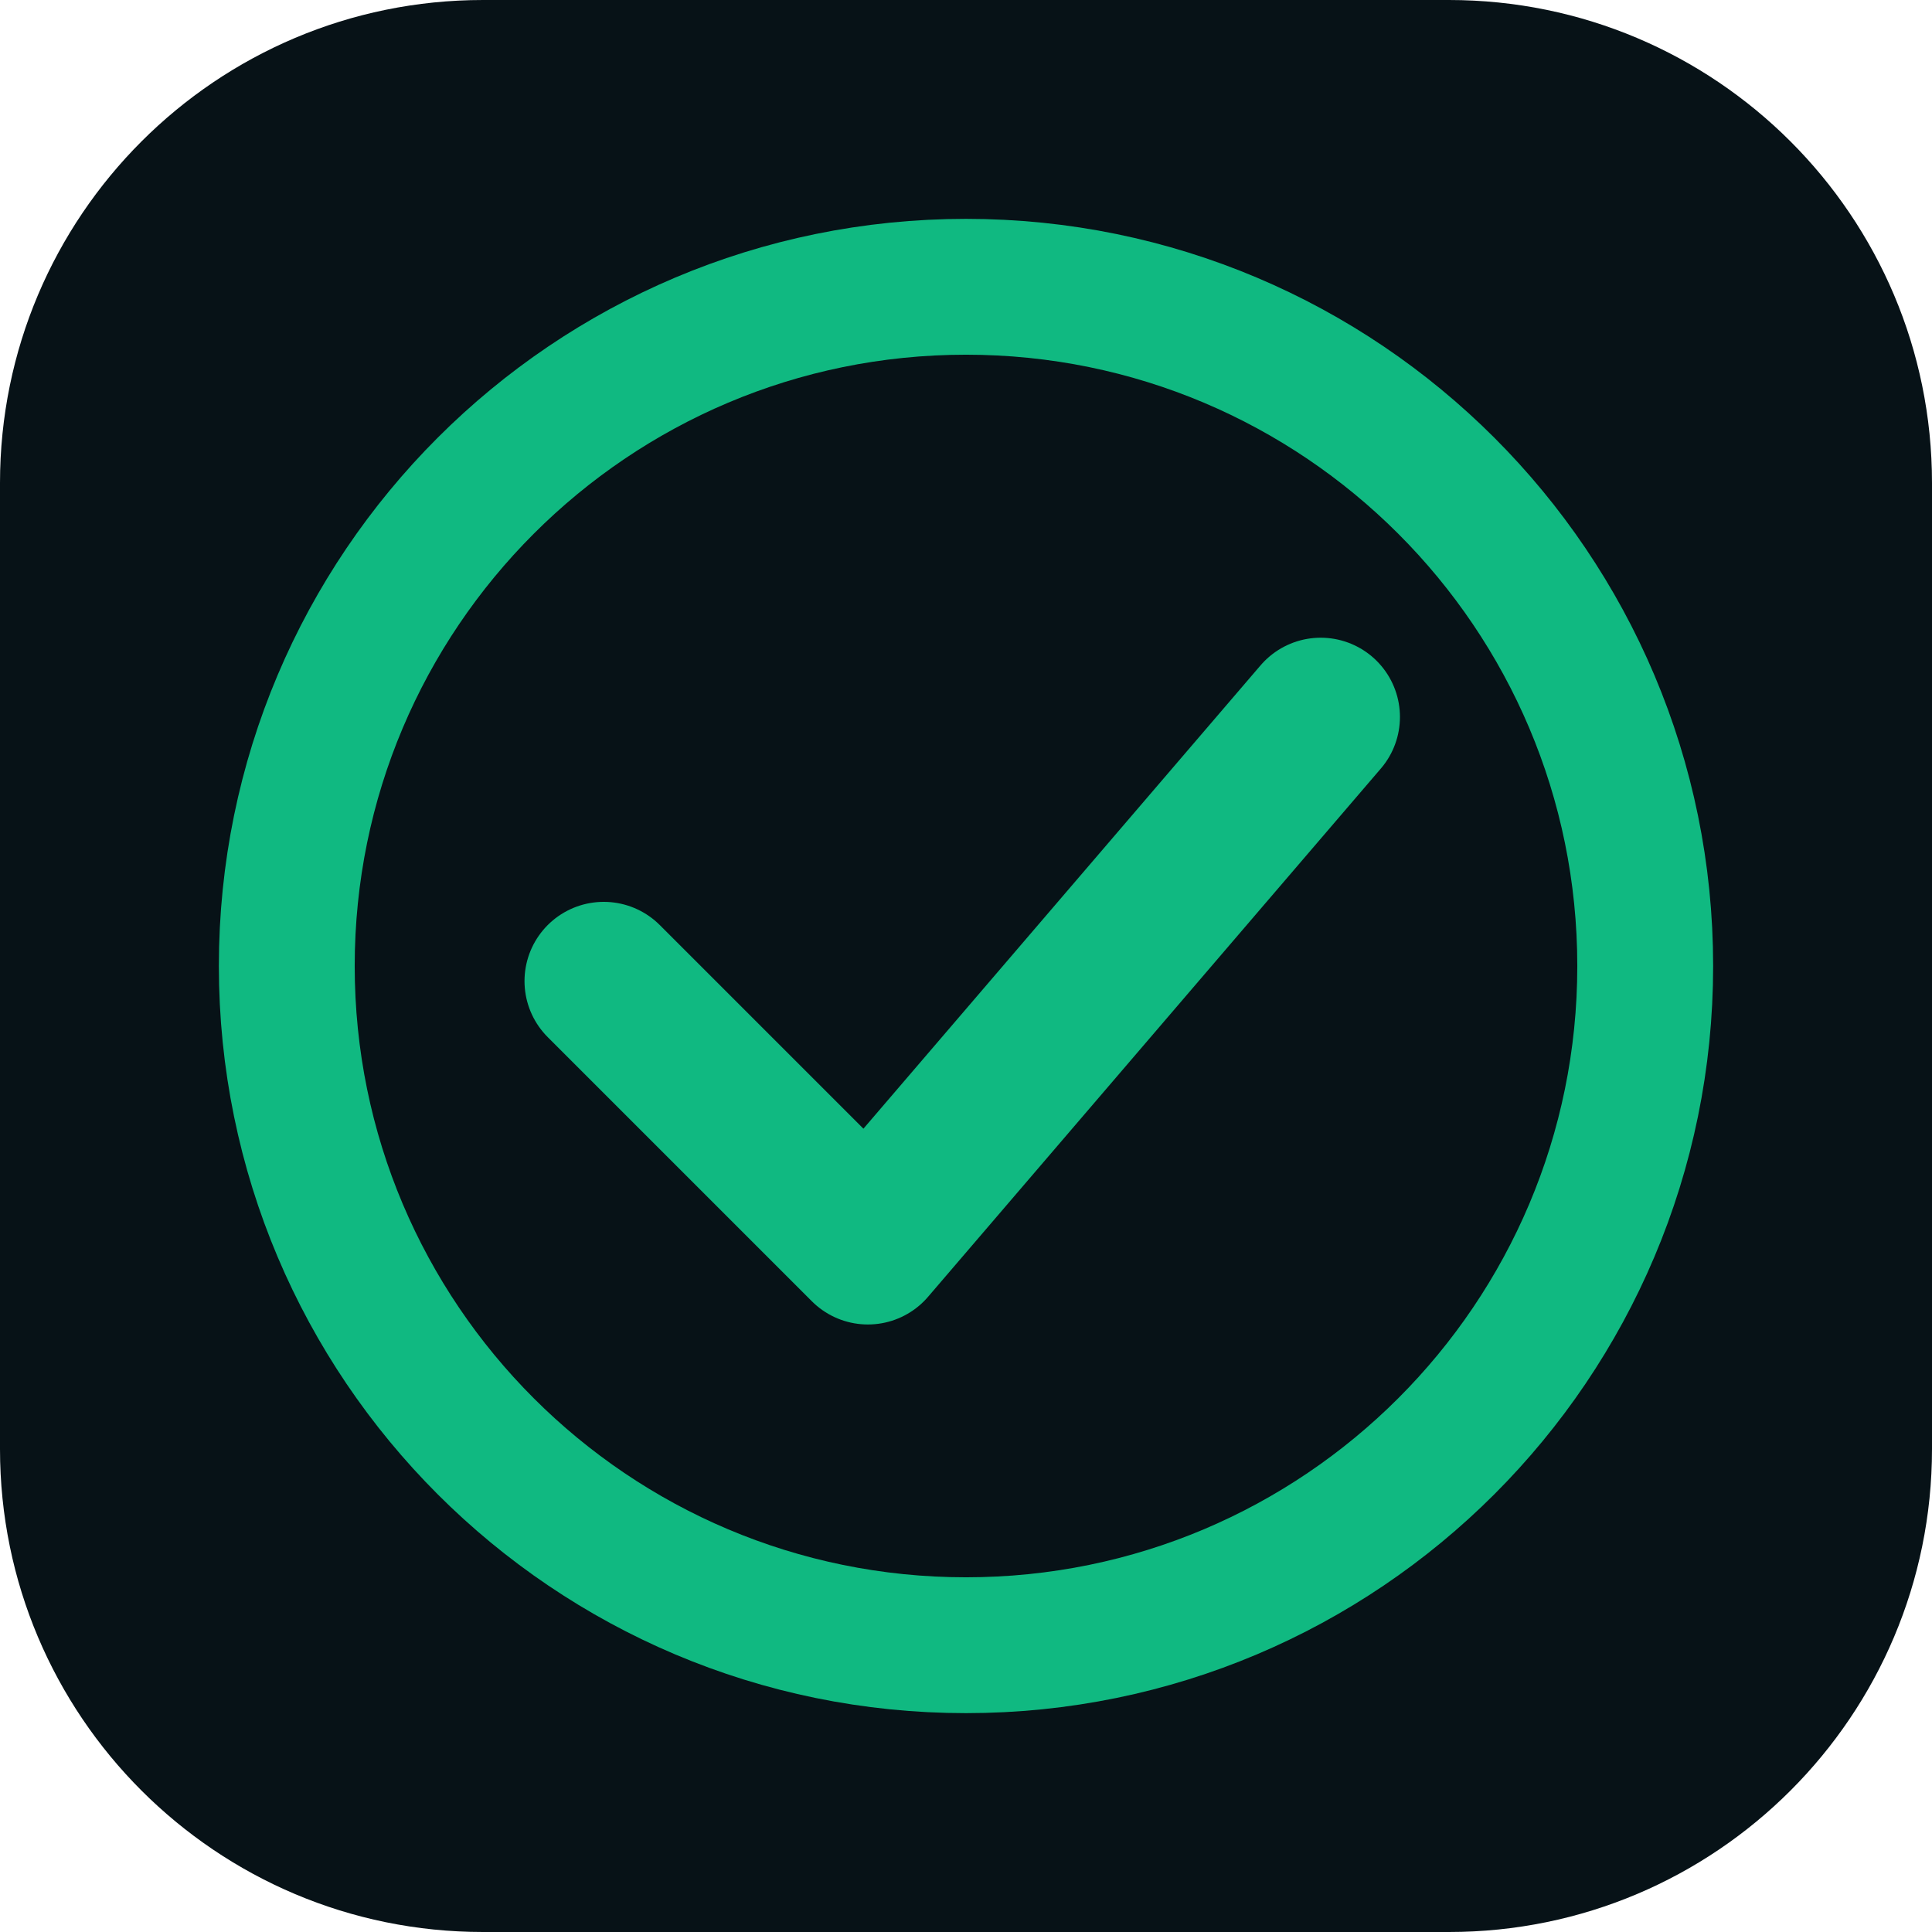
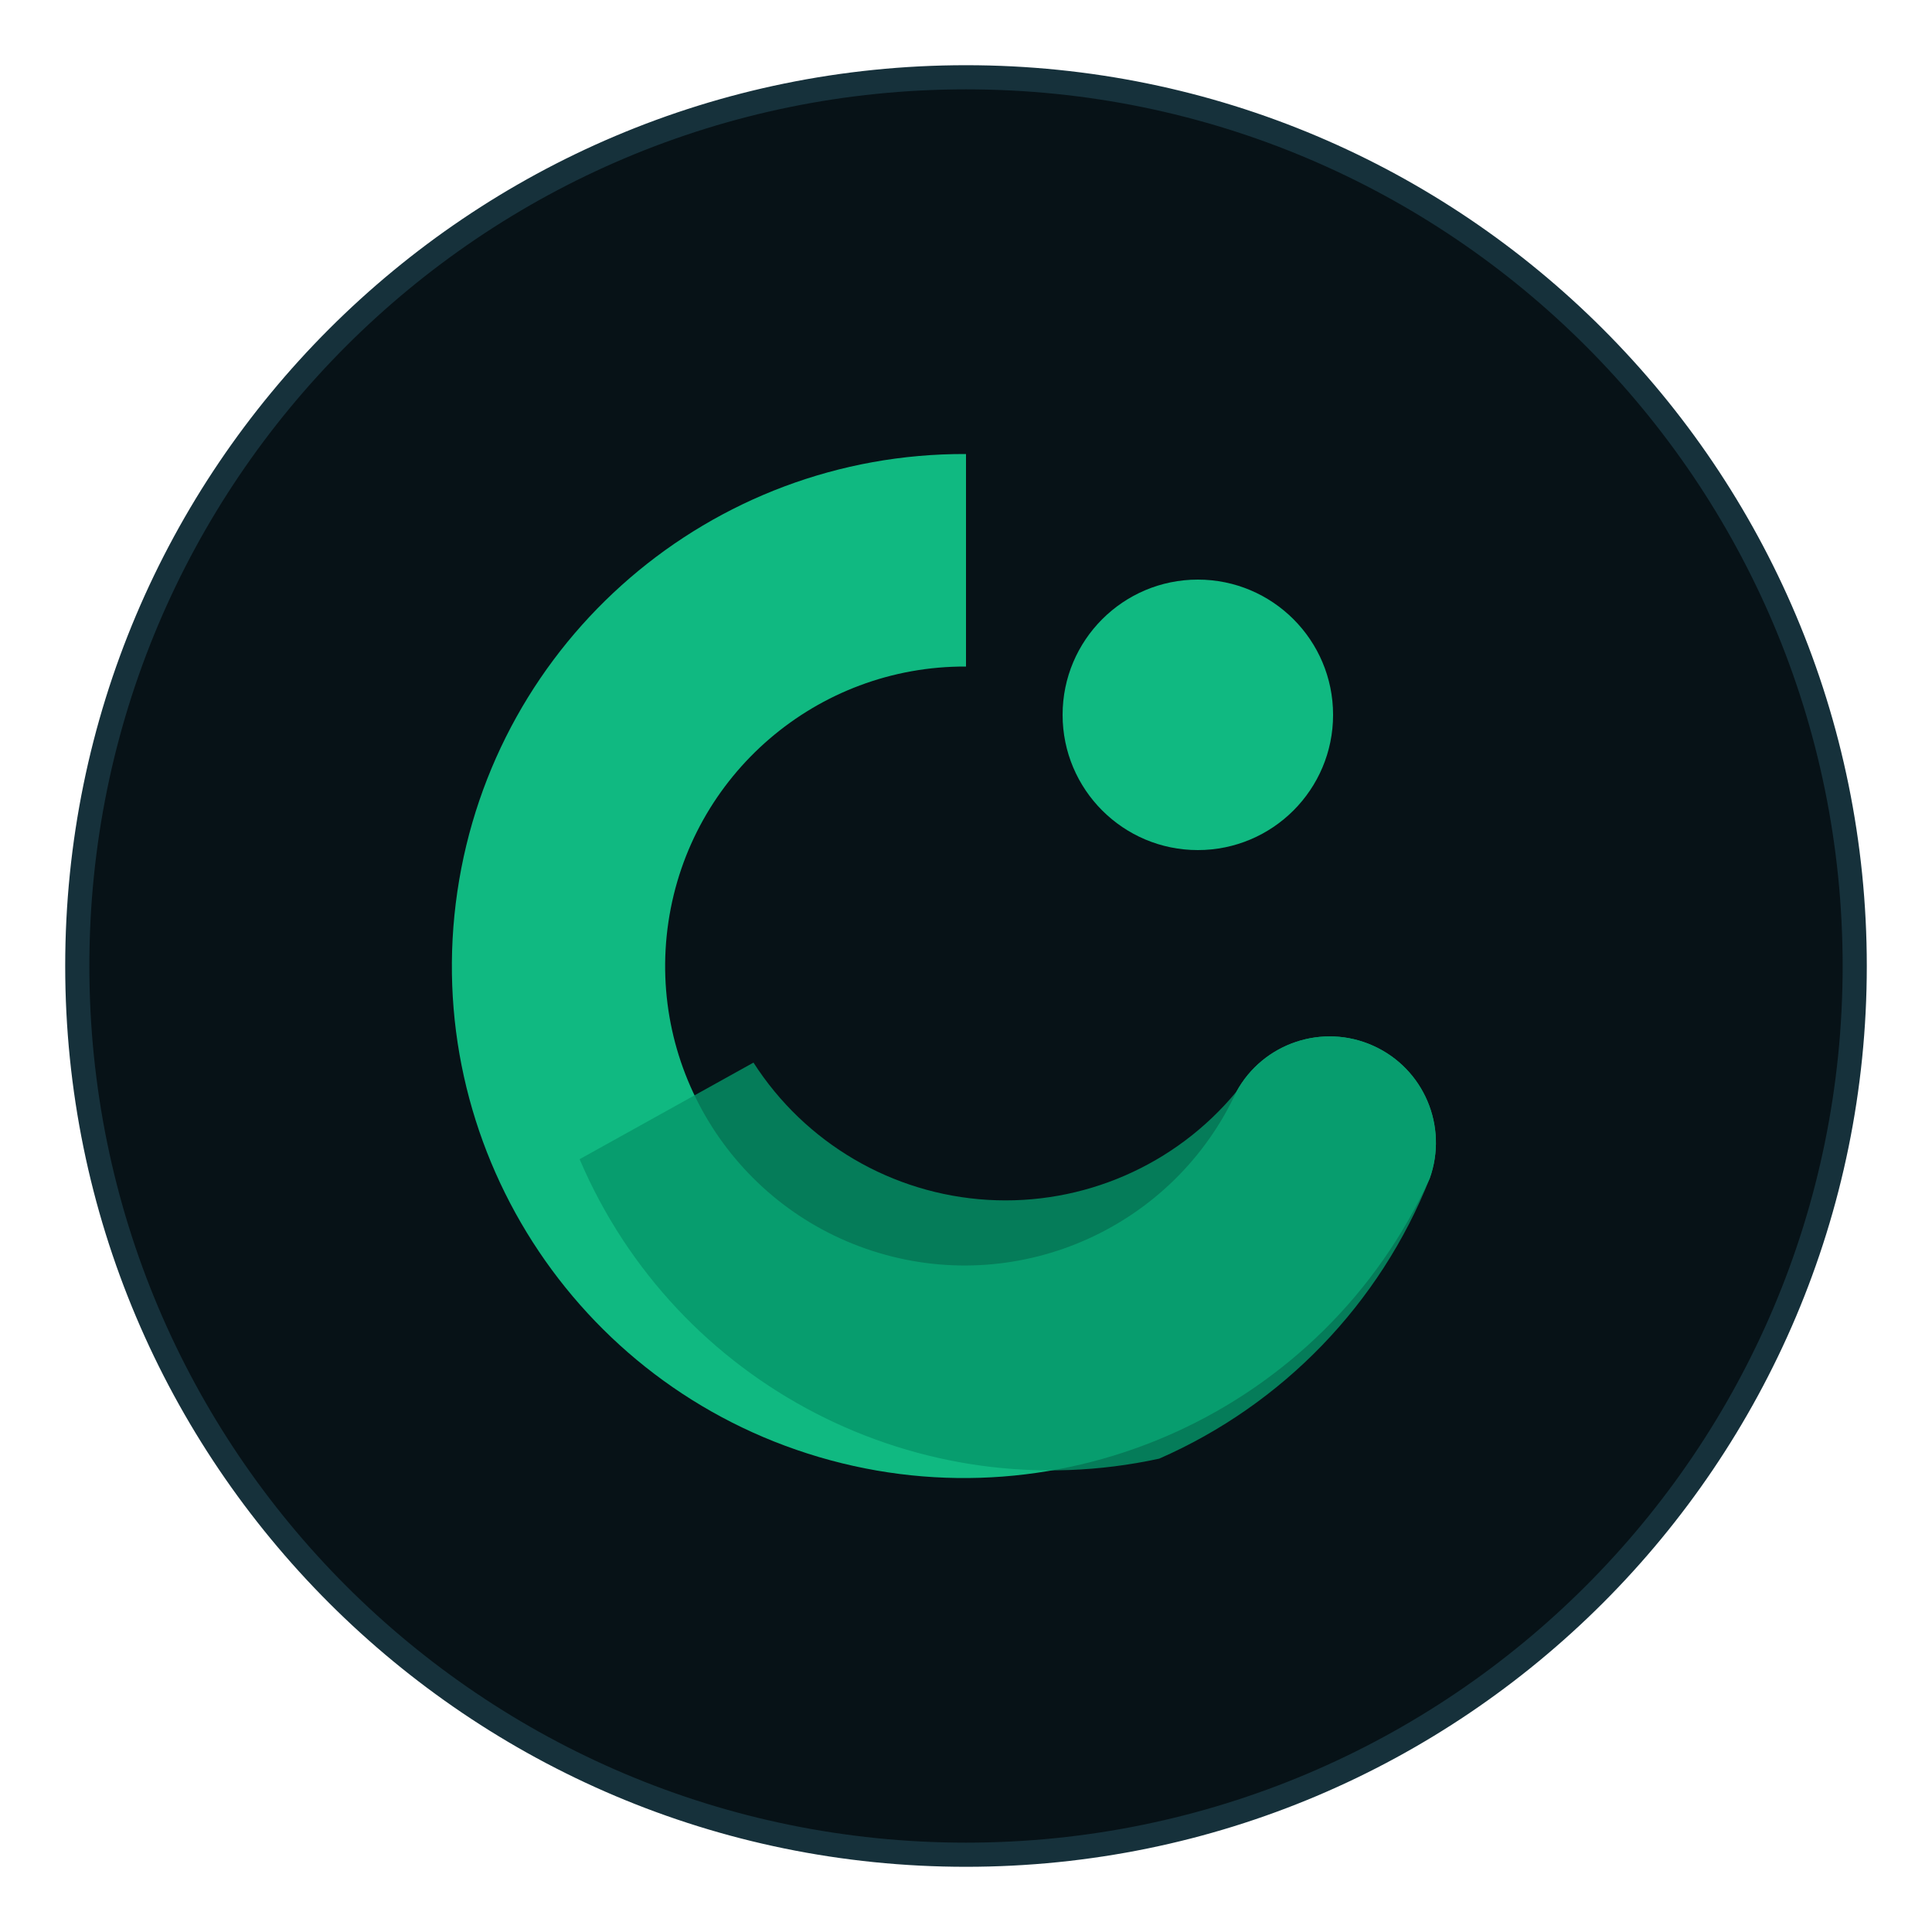
- <svg xmlns="http://www.w3.org/2000/svg" width="512" height="512" viewBox="0 0 512 512">
-   <rect width="512" height="512" fill="#071217" rx="128" />
-   <circle cx="256" cy="256" r="180" fill="none" stroke="#10B981" stroke-width="36" />
-   <path d="M160 260 L230 330 L350 190" fill="none" stroke="#10B981" stroke-width="42" stroke-linecap="round" stroke-linejoin="round" />
+ <svg xmlns="http://www.w3.org/2000/svg" viewBox="0 0 200 200" width="512" height="512">
+   <circle cx="100" cy="100" r="92" fill="#071217" stroke="#16313B" stroke-width="2.5" />
+   <circle cx="124" cy="74" r="14" fill="#10B981" />
+   <path d="M 100 47 A 53 53 0 1 0 148 122 A 11 11 0 0 0 128 113 A 31 31 0 1 1 100 69 Z" fill="#10B981" />
+   <path d="M 60 120 A 53 53 0 0 0 120 151 A 53 53 0 0 0 148 122 A 11 11 0 0 0 128 113 A 31 31 0 0 1 78 110 Z" fill="#059669" opacity="0.8" />
</svg>
